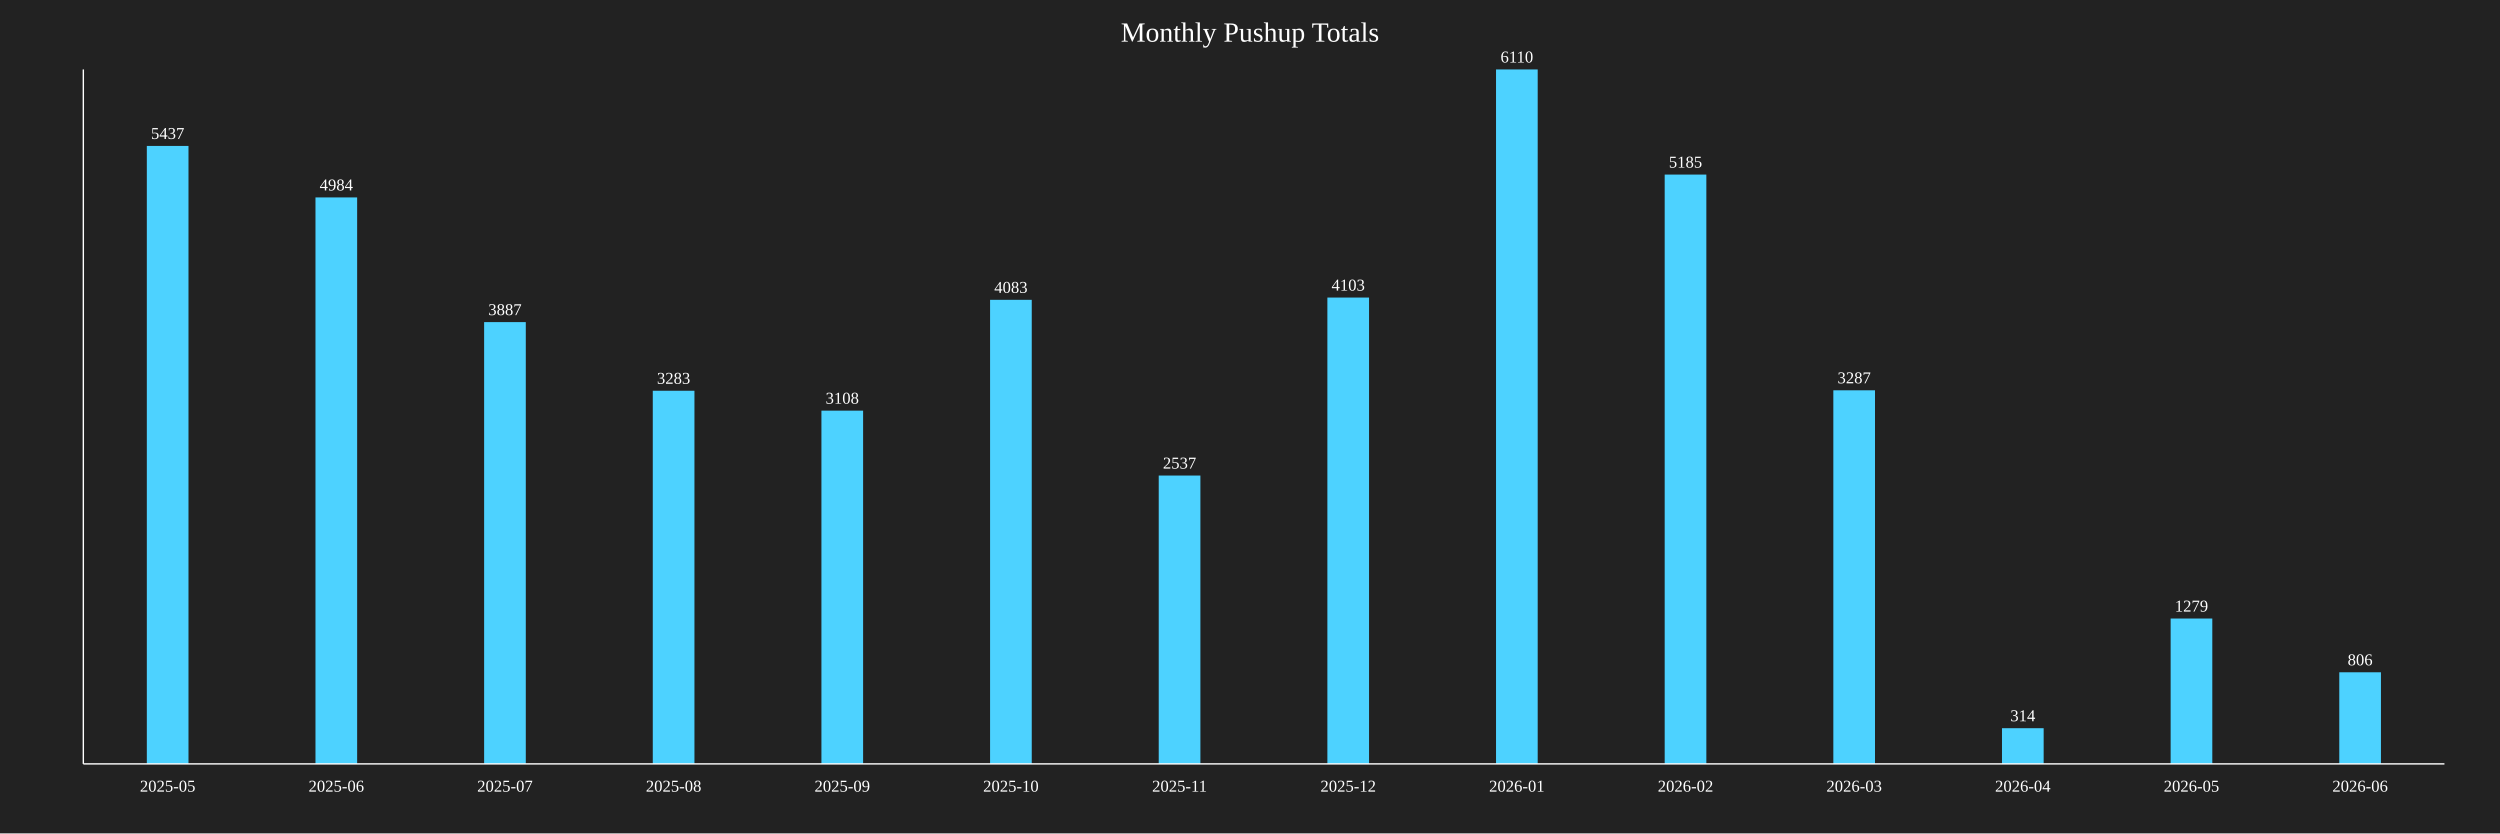
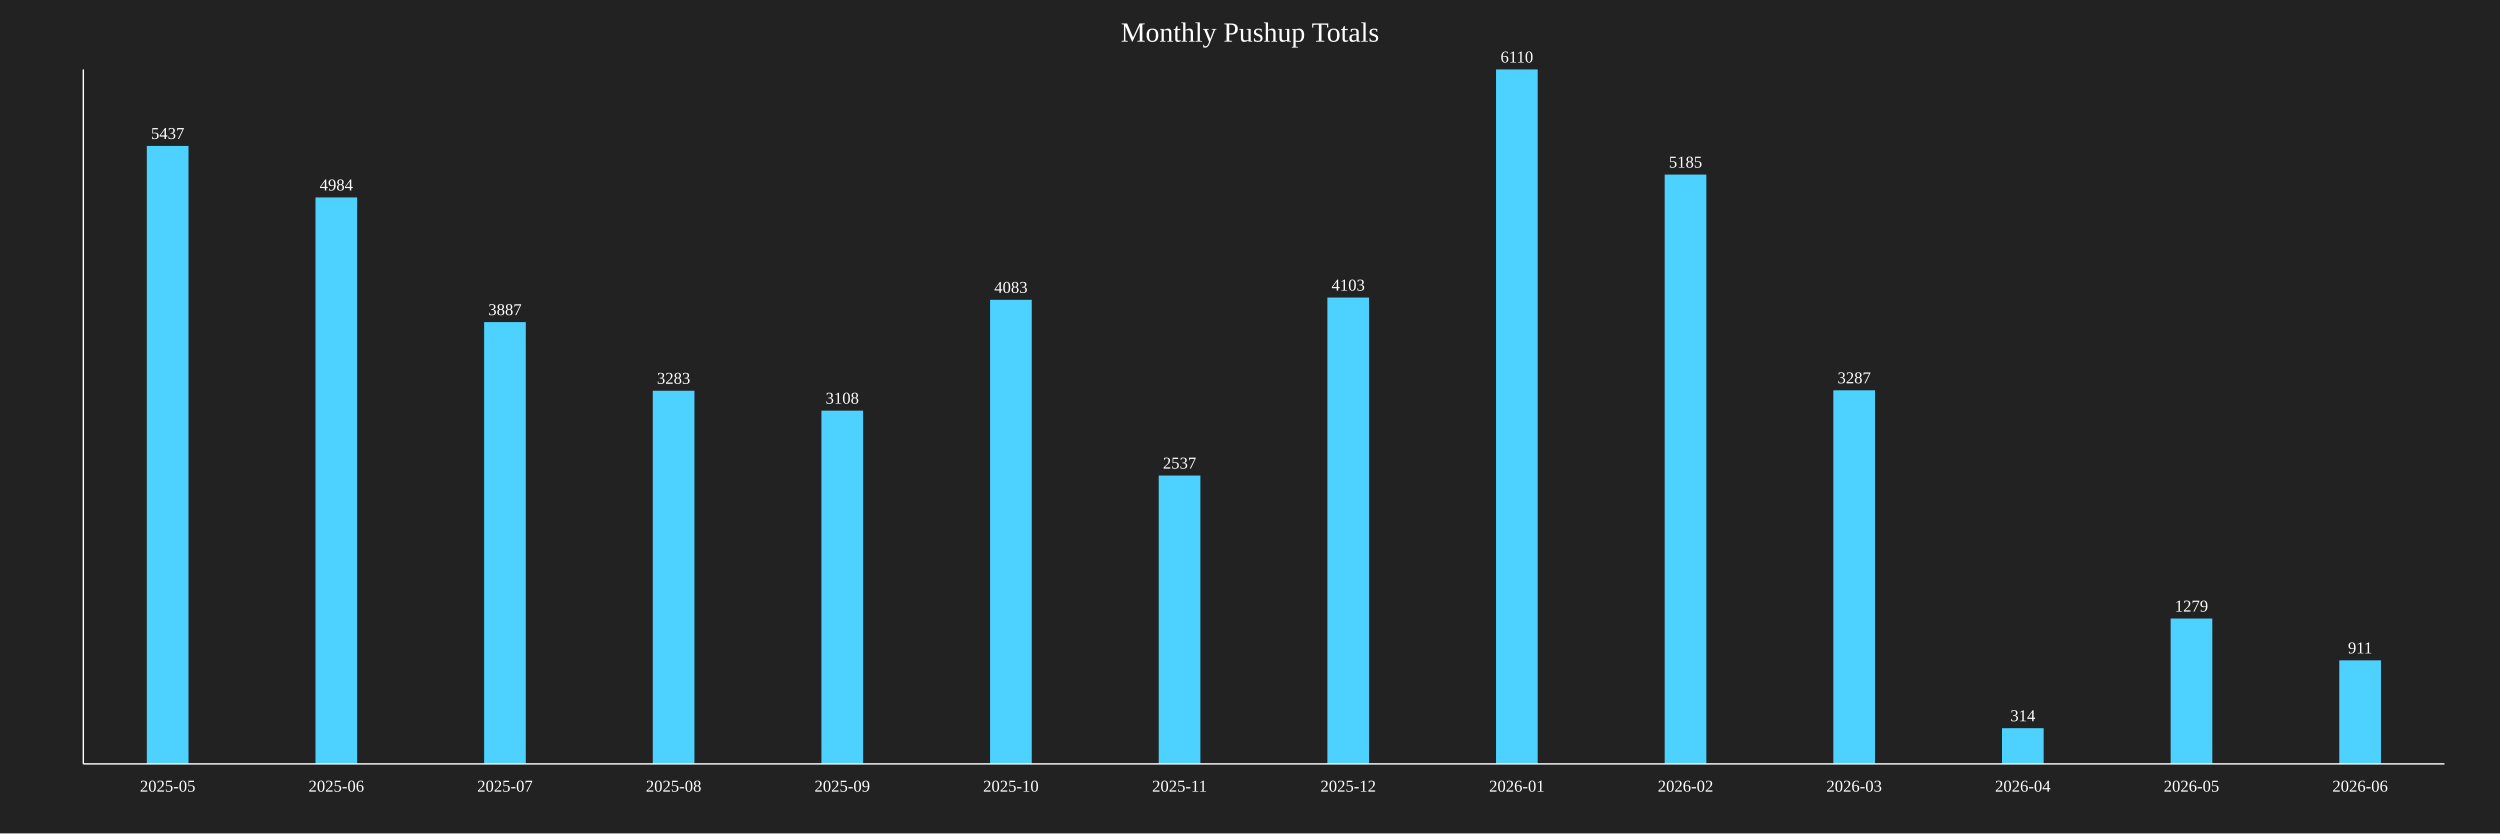
<svg xmlns="http://www.w3.org/2000/svg" baseProfile="full" height="600" version="1.1" width="1800">
  <defs />
  <rect fill="#222222" height="100%" width="100%" x="0" y="0" />
  <text fill="white" font-size="20" text-anchor="middle" x="900.0" y="30">Monthly Pushup Totals</text>
  <rect fill="#4DD2FF" height="444.926" width="30" x="105.714" y="105.074" />
  <text fill="white" font-size="12" text-anchor="middle" x="120.714" y="100.074">5437</text>
  <text fill="white" font-size="12" text-anchor="middle" x="120.714" y="570">2025-05</text>
  <rect fill="#4DD2FF" height="407.856" width="30" x="227.143" y="142.144" />
  <text fill="white" font-size="12" text-anchor="middle" x="242.143" y="137.144">4984</text>
  <text fill="white" font-size="12" text-anchor="middle" x="242.143" y="570">2025-06</text>
  <rect fill="#4DD2FF" height="318.085" width="30" x="348.571" y="231.915" />
  <text fill="white" font-size="12" text-anchor="middle" x="363.571" y="226.915">3887</text>
  <text fill="white" font-size="12" text-anchor="middle" x="363.571" y="570">2025-07</text>
  <rect fill="#4DD2FF" height="268.658" width="30" x="470.0" y="281.342" />
  <text fill="white" font-size="12" text-anchor="middle" x="485.0" y="276.342">3283</text>
  <text fill="white" font-size="12" text-anchor="middle" x="485.0" y="570">2025-08</text>
  <rect fill="#4DD2FF" height="254.337" width="30" x="591.429" y="295.663" />
  <text fill="white" font-size="12" text-anchor="middle" x="606.429" y="290.663">3108</text>
  <text fill="white" font-size="12" text-anchor="middle" x="606.429" y="570">2025-09</text>
  <rect fill="#4DD2FF" height="334.124" width="30" x="712.857" y="215.876" />
  <text fill="white" font-size="12" text-anchor="middle" x="727.857" y="210.876">4083</text>
  <text fill="white" font-size="12" text-anchor="middle" x="727.857" y="570">2025-10</text>
  <rect fill="#4DD2FF" height="207.61" width="30" x="834.286" y="342.39" />
  <text fill="white" font-size="12" text-anchor="middle" x="849.286" y="337.39">2537</text>
  <text fill="white" font-size="12" text-anchor="middle" x="849.286" y="570">2025-11</text>
  <rect fill="#4DD2FF" height="335.761" width="30" x="955.714" y="214.239" />
  <text fill="white" font-size="12" text-anchor="middle" x="970.714" y="209.239">4103</text>
  <text fill="white" font-size="12" text-anchor="middle" x="970.714" y="570">2025-12</text>
  <rect fill="#4DD2FF" height="500.0" width="30" x="1077.143" y="50.0" />
  <text fill="white" font-size="12" text-anchor="middle" x="1092.143" y="45.0">6110</text>
  <text fill="white" font-size="12" text-anchor="middle" x="1092.143" y="570">2026-01</text>
  <rect fill="#4DD2FF" height="424.304" width="30" x="1198.571" y="125.696" />
  <text fill="white" font-size="12" text-anchor="middle" x="1213.571" y="120.696">5185</text>
  <text fill="white" font-size="12" text-anchor="middle" x="1213.571" y="570">2026-02</text>
  <rect fill="#4DD2FF" height="268.985" width="30" x="1320.0" y="281.015" />
  <text fill="white" font-size="12" text-anchor="middle" x="1335.0" y="276.015">3287</text>
  <text fill="white" font-size="12" text-anchor="middle" x="1335.0" y="570">2026-03</text>
  <rect fill="#4DD2FF" height="25.696" width="30" x="1441.429" y="524.304" />
  <text fill="white" font-size="12" text-anchor="middle" x="1456.429" y="519.304">314</text>
  <text fill="white" font-size="12" text-anchor="middle" x="1456.429" y="570">2026-04</text>
  <rect fill="#4DD2FF" height="104.664" width="30" x="1562.857" y="445.336" />
  <text fill="white" font-size="12" text-anchor="middle" x="1577.857" y="440.336">1279</text>
  <text fill="white" font-size="12" text-anchor="middle" x="1577.857" y="570">2026-05</text>
-   <rect fill="#4DD2FF" height="65.957" width="30" x="1684.286" y="484.043" />
-   <text fill="white" font-size="12" text-anchor="middle" x="1699.286" y="479.043">806</text>
+   <rect fill="#4DD2FF" height="74.55" width="30" x="1684.286" y="475.45" />
+   <text fill="white" font-size="12" text-anchor="middle" x="1699.286" y="470.45">911</text>
  <text fill="white" font-size="12" text-anchor="middle" x="1699.286" y="570">2026-06</text>
  <line stroke="white" x1="60" x2="60" y1="50" y2="550" />
  <line stroke="white" x1="60" x2="1760" y1="550" y2="550" />
</svg>
